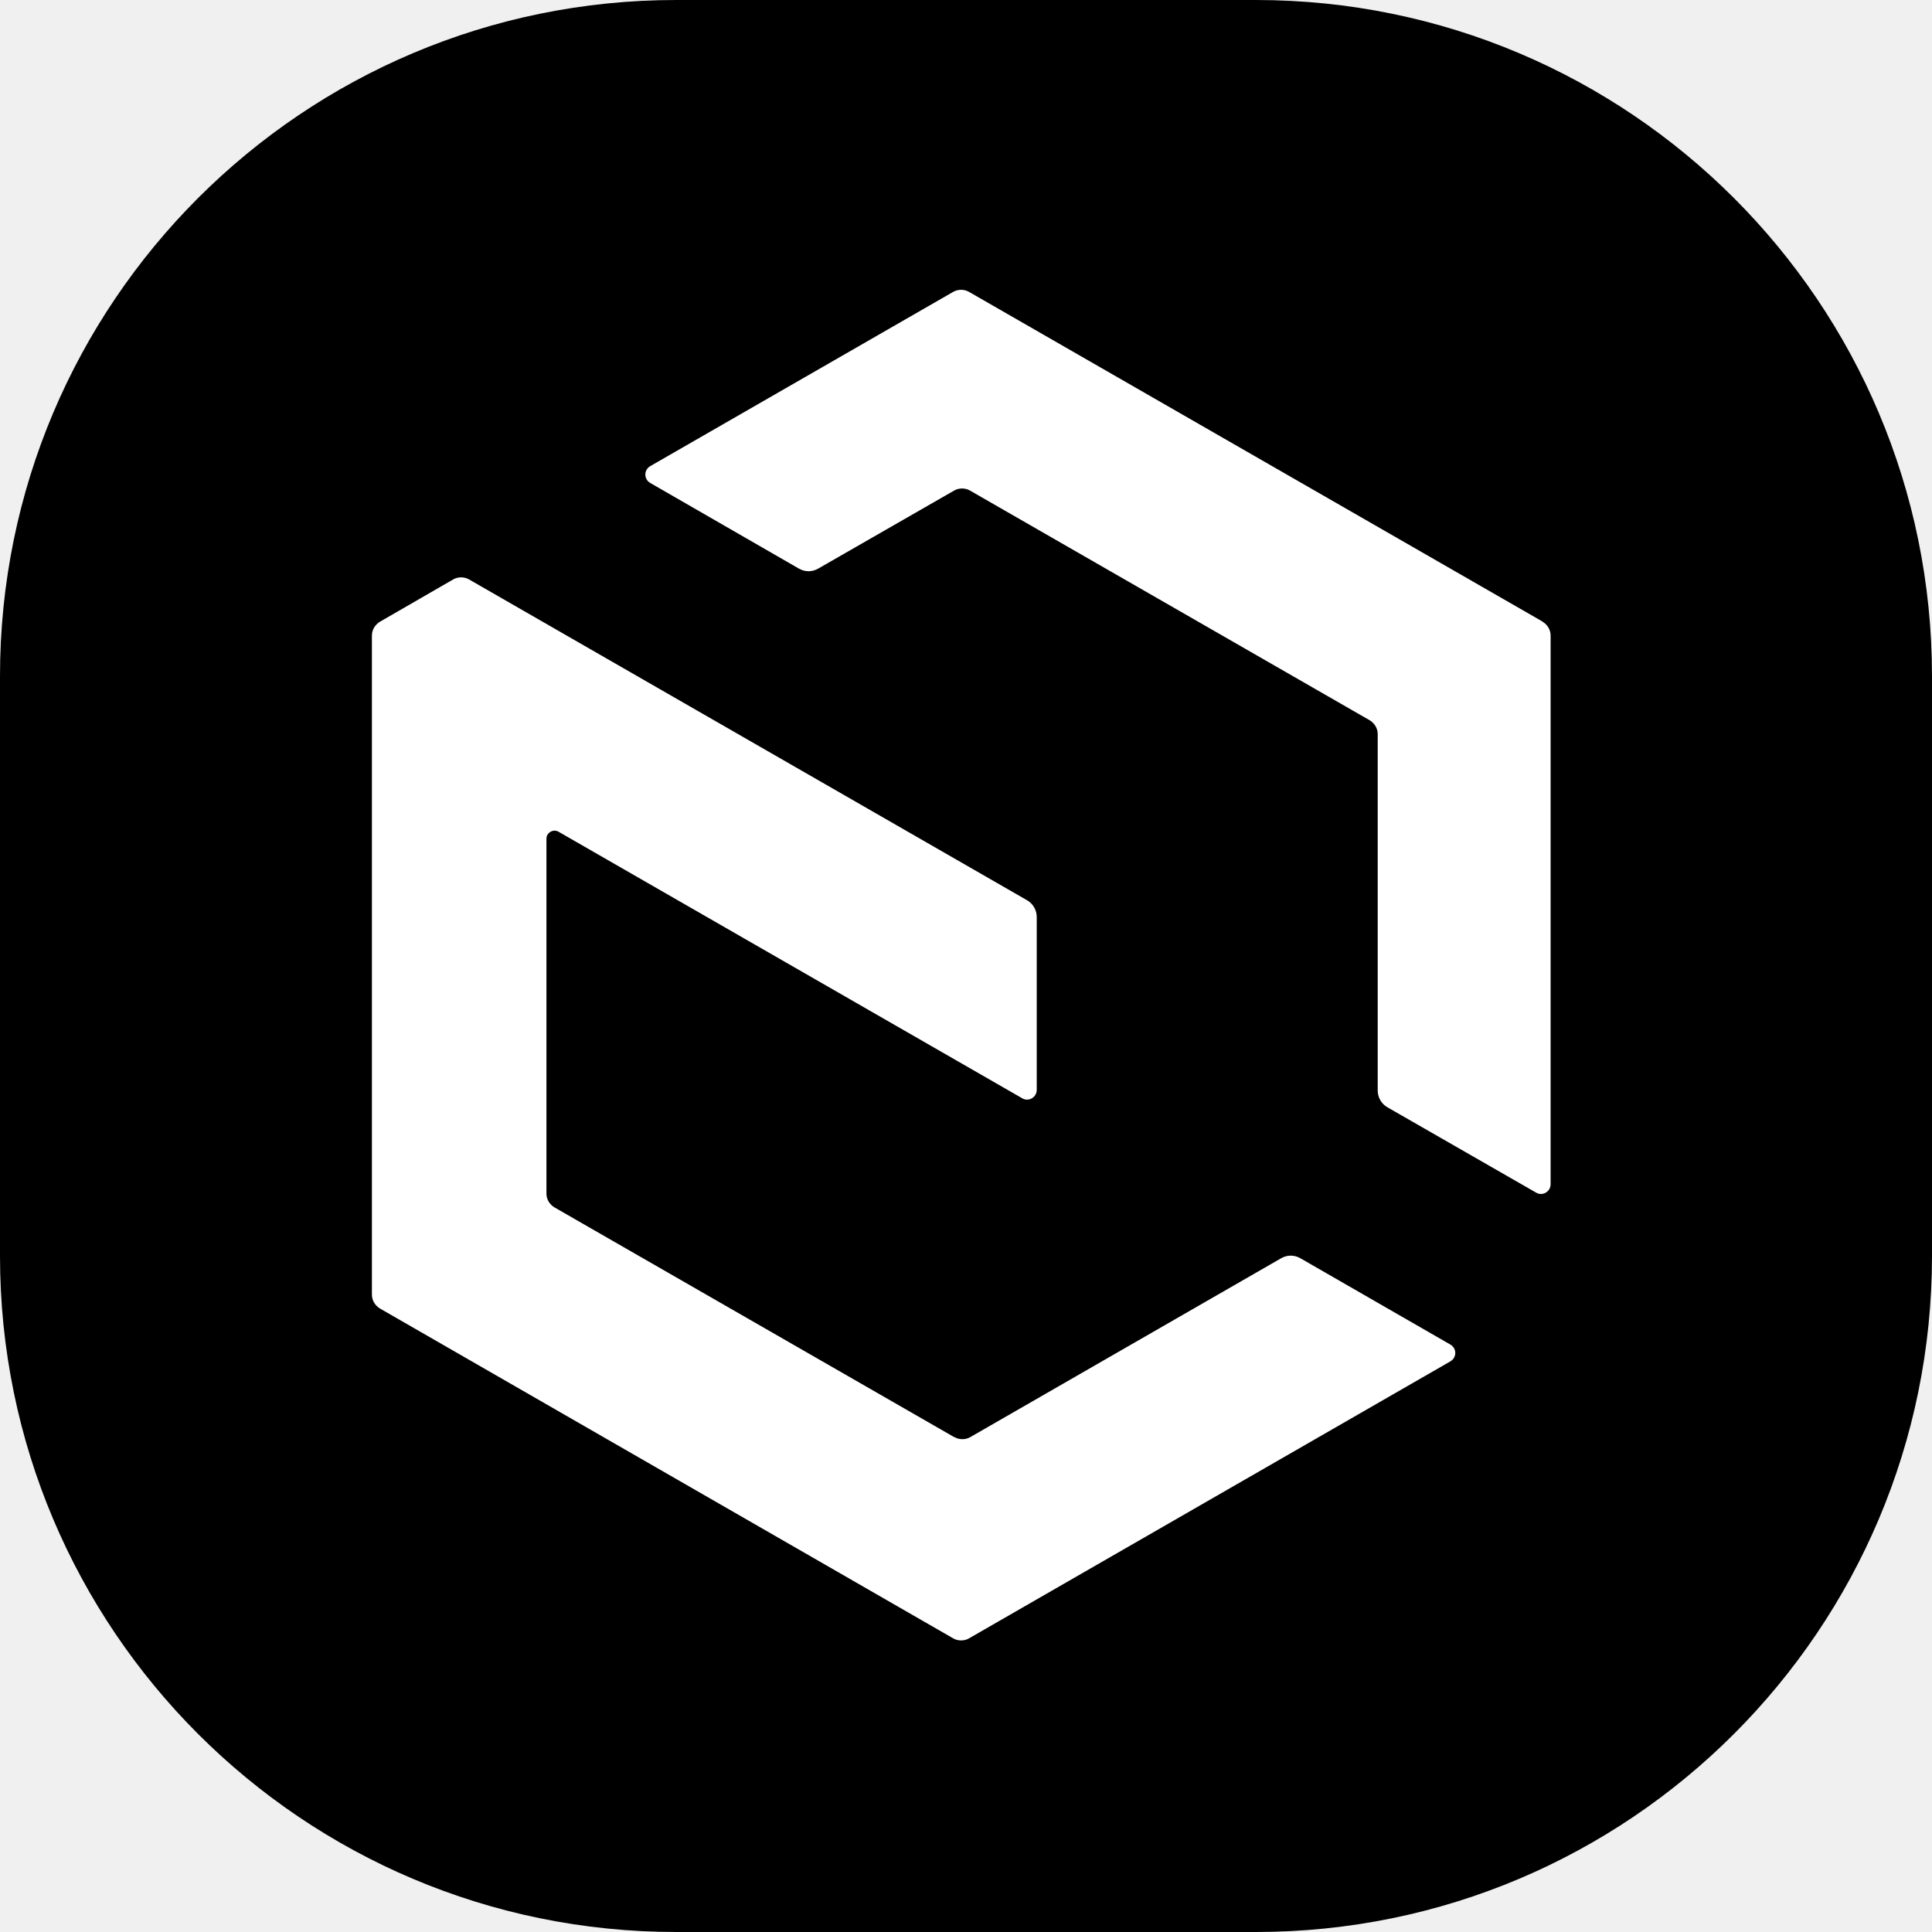
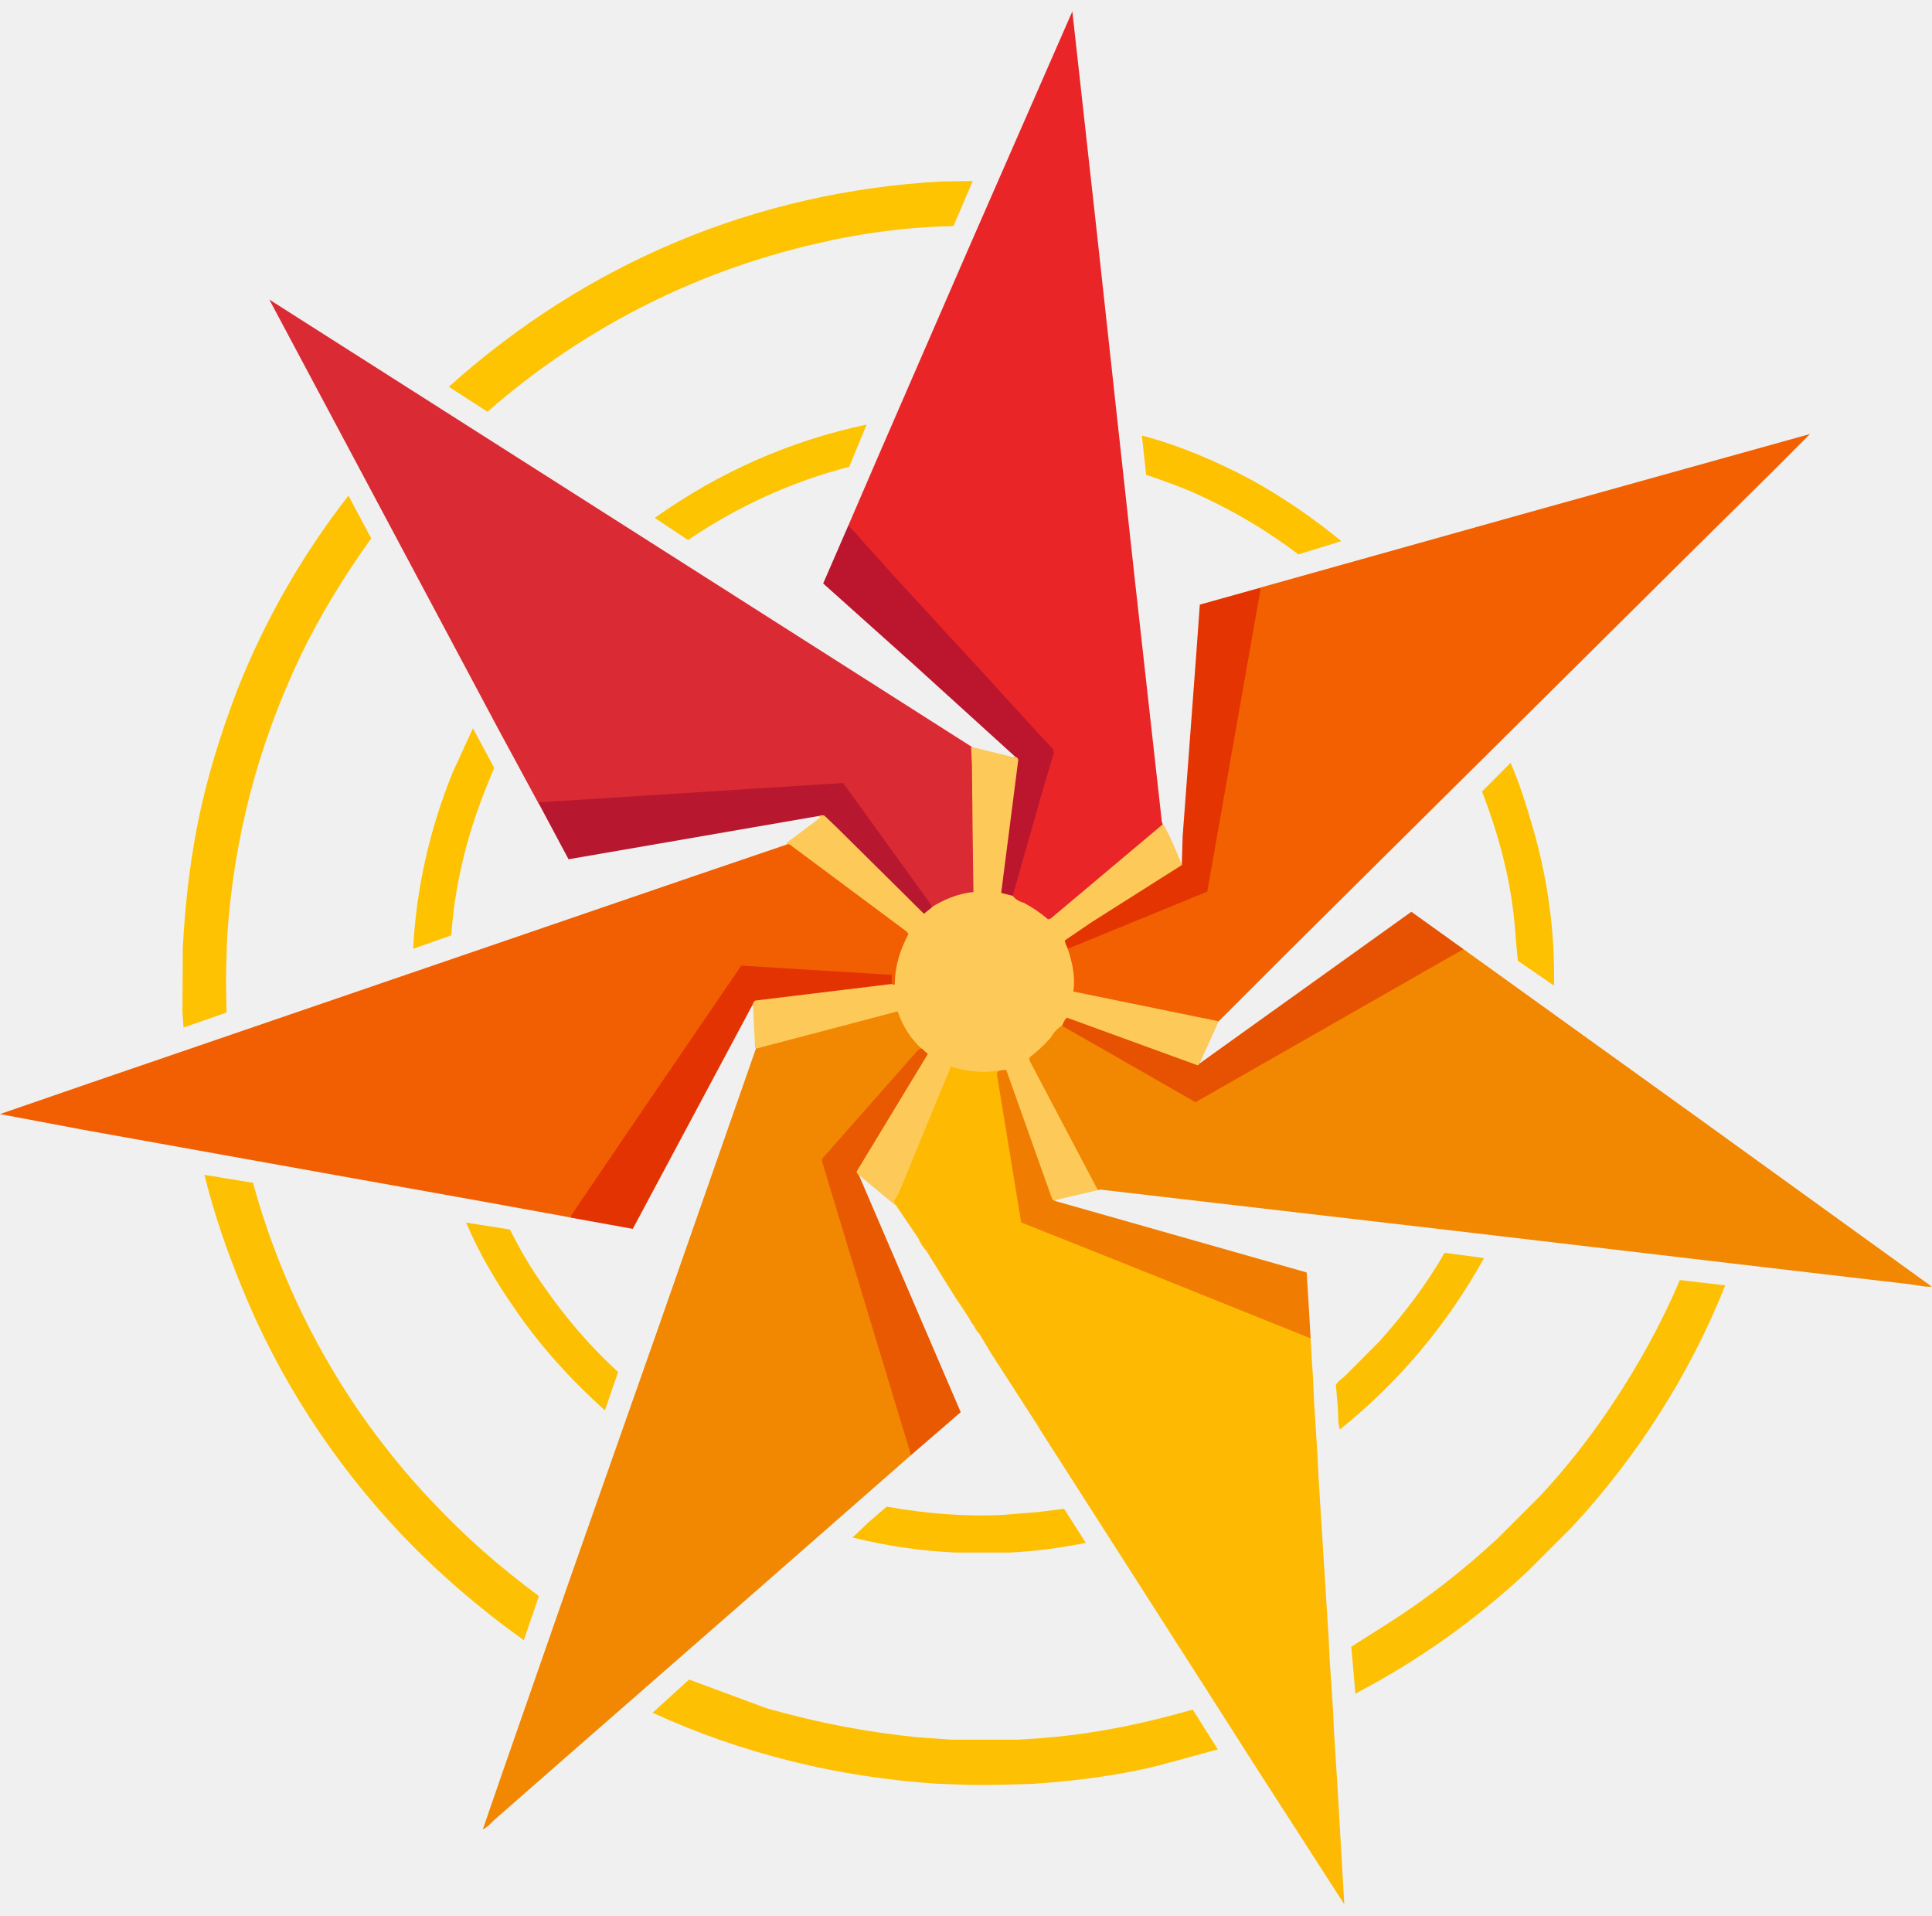
- <svg xmlns="http://www.w3.org/2000/svg" version="1.1" width="1000" height="1000">
-   <style>
-     #light-icon {
-       display: inline;
-     }
-     #dark-icon {
-       display: none;
-     }
- 
-     @media (prefers-color-scheme: dark) {
-       #light-icon {
-         display: none;
-       }
-       #dark-icon {
-         display: inline;
-       }
-     }
-   </style>
-   <g id="light-icon">
-     <svg version="1.1" width="1000" height="1000">
-       <g clip-path="url(#SvgjsClipPath1059)">
-         <rect width="1000" height="1000" fill="#000000" />
-         <g transform="matrix(5,0,0,5,192.5,150)">
-           <svg version="1.1" width="123" height="140">
-             <svg width="123" height="140" viewBox="0 0 123 140" fill="none">
-               <path d="M60.257 118.758L18.904 94.992C18.402 94.692 18.067 94.158 18.067 93.558V56.825C18.067 56.192 18.77 55.792 19.305 56.092L67.316 83.692C67.986 84.092 68.822 83.592 68.822 82.825V64.925C68.822 64.225 68.454 63.558 67.818 63.192L10.071 29.992C9.569 29.692 8.9 29.692 8.398 29.992L0.836 34.358C0.335 34.658 0 35.192 0 35.792V104.025C0 104.625 0.335 105.158 0.836 105.458L60.157 139.592C60.658 139.892 61.328 139.892 61.829 139.592L111.647 110.925C112.317 110.525 112.317 109.592 111.647 109.192L96.123 100.258C95.487 99.892 94.751 99.892 94.116 100.258L61.963 118.758C61.461 119.058 60.792 119.058 60.29 118.758H60.257Z" fill="white" />
-               <path d="M121.149 34.325L61.829 0.225C61.328 -0.075 60.658 -0.075 60.157 0.225L28.807 18.258C28.138 18.658 28.138 19.592 28.807 19.992L44.197 28.858C44.833 29.225 45.569 29.225 46.205 28.858L60.257 20.792C60.759 20.492 61.428 20.492 61.93 20.792L103.283 44.558C103.785 44.858 104.12 45.392 104.12 45.992V82.892C104.12 83.592 104.488 84.258 105.123 84.625L120.514 93.458C121.183 93.858 122.019 93.358 122.019 92.592V35.792C122.019 35.192 121.685 34.658 121.183 34.358L121.149 34.325Z" fill="white" />
-             </svg>
-           </svg>
+ <svg xmlns="http://www.w3.org/2000/svg" id="Layer_1" data-name="Layer 1" viewBox="0 0 117 116">
+   <g id="Generative_Object" data-name="Generative Object">
+     <g>
+       <path d="M73.75,105.93l-3.65.99c-2.51.62-5.03.92-7.6,1.1l-2.23.06h-1.53s-1.96-.07-1.96-.07c-5.96-.39-11.75-1.78-17.26-4.3l2.21-2.01,4.7,1.74c3.03.86,6.08,1.46,9.21,1.76l1.95.14h4.11s1.44-.1,1.44-.1c3.09-.24,6.09-.86,9.09-1.72l1.52,2.41Z" style="fill: #fec002;" />
+       <path d="M32.63,96.66l-.91,2.66c-2.75-1.98-5.24-4.12-7.51-6.52-4.07-4.33-7.32-9.33-9.56-14.84-.91-2.22-1.68-4.44-2.27-6.82l2.94.48c1.37,4.99,3.53,9.62,6.42,13.84,1.36,1.95,2.81,3.77,4.45,5.48,1.96,2.09,4.07,3.95,6.44,5.7Z" style="fill: #fec002;" />
+       <path d="M50.27,14.57c-7.73,1.62-14.82,5.17-20.75,10.36l-2.34-1.51c8.36-7.5,18.59-11.8,29.79-12.43l1.94-.03-1.17,2.73c-2.51.04-4.97.35-7.47.87Z" style="fill: #fec301;" />
+       <path d="M13.69,59.69l.03,1.62-2.61.91-.06-.97.02-3.87c.13-2.41.38-4.75.83-7.14.55-2.89,1.4-5.66,2.45-8.41,1.67-4.24,3.91-8.16,6.75-11.82l1.38,2.59c-1.65,2.3-3.07,4.62-4.28,7.11-2.6,5.48-4.07,11.12-4.45,17.14l-.06,2.05v.79Z" style="fill: #fec202;" />
+       <path d="M81.83,99.71l2.21-1.4c2.4-1.52,4.59-3.24,6.68-5.18l2.55-2.55c1.62-1.74,3.05-3.57,4.37-5.55,1.59-2.39,2.96-4.86,4.09-7.52l2.75.32c-2.16,5.41-5.3,10.32-9.24,14.59l-2.72,2.72c-3.13,2.93-6.59,5.4-10.44,7.41l-.11-1.28-.14-1.57Z" style="fill: #fec002;" />
+       <g>
+         <path d="M58.85,45.22l.14.09c.07,2.87.11,5.74.14,8.62l-.06.16c-.6.11-1.18.29-1.73.52-.3.2-.61.32-.91.35-.1,0-.17-.06-.21-.18l-5.23-7.21-18.26,1.16-.11-.07-2.5-4.62-13.81-25.9,27.96,17.8,14.59,9.29Z" style="fill: #da2a34;" />
+         <path d="M73.81,61.83l-.11.11-8.64-1.77-.15-.1c.03-.6-.02-1.19-.14-1.77-.13-.32-.17-.6-.11-.87v-.14s8.32-3.41,8.32-3.41l3.2-18.19.11-.1,15.88-4.45,17.44-4.86-2.1,2.11-5.26,5.2-9.08,9.01-8.18,8.11-7.27,7.21-3.9,3.9Z" style="fill: #f26002;" />
+         <path d="M55.83,63.49l-.05.14c-1.99,2.17-3.94,4.38-5.86,6.63l5.34,17.69-.09.16-9.07,7.95-11.12,9.72-5,4.38c-.25.22-.4.45-.74.61l1.19-3.45,4.26-12.22,5.13-14.57,5.96-17.04.03-.09c2.8-.77,5.63-1.52,8.48-2.26l.18.02c.31.78.74,1.48,1.3,2.09l.07.25Z" style="fill: #f28702;" />
+         <path d="M60.52,64.82v.31s1.44,8.79,1.44,8.79l17.34,6.95.07.17.07,1.27.08,1.19.06,1.4.21,3.27.06,1.3.61,9.69.06,1.3.21,3.13.06,1.36.21,3.27.07,1.23.34,5.86-5.56-8.63-2.8-4.39-10.07-15.73c-.06-.21-.18-.4-.34-.55l-1.18-1.83-1.42-2.2-.72-1.2-.36-.55c-.12-.08-.18-.26-.26-.38-.18-.41-.46-.83-.76-1.15l-1.83-2.94c-.19-.24-.35-.5-.49-.77l-1.35-1.99-.23-.3.41-.78,3-7.29.13-.14c.89.25,1.79.33,2.7.24l.25.1Z" style="fill: #feb903;" />
+         <path d="M61.48,45.82c.19-.21.27.02.31.23l-1.02,7.91c.29.03.47.12.54.28.8.29,1.54.69,2.17,1.33l4.17-3.53,2.71-2.26c.51.82.85,1.7,1.22,2.61l.03.14c-2.36,1.46-4.68,2.95-6.96,4.47.08.19.08.34.01.45.28.83.47,1.69.34,2.59l8.8,1.8-1.16,2.58c.18.17,0,.23-.22.21l-7.74-2.83c-.1.04-.17.13-.21.29l-.17.03c-.47.77-1.06,1.45-1.88,1.97l4.19,7.95-2.58.6c-.06.01-.1.04-.12.09-.13.19-.28.04-.36-.13l-2.72-7.66c-.16,0-.27-.03-.33-.12-.95.17-1.92.07-2.91-.24l-.87,2.09-2.01,4.89c-.17.42-.31.8-.58,1.16l.11.28-2.12-1.76c0-.06-.08-.06-.09,0-.24.08-.32-.18-.28-.4l4.23-6.98c-.16-.13-.22-.25-.18-.37-.65-.6-1.13-1.35-1.44-2.25l-5.62,1.48-2.55.67c-.17.04-.31.11-.46.08l-.08-1.55-.04-.88c0-.08-.03-.16-.08-.2-.21-.16,0-.33.2-.4l8.14-.99.1.12s.06-.01.07-.03c-.04-1.05.26-2.06.82-2.98l-6.61-4.92c-.25-.19-.44-.36-.69-.46.14-.25.42-.39.66-.58l1.47-1.11c-.07-.05-.12-.04-.15-.06-.04-.26.29-.21.47-.09l5.89,5.8c.18-.17.34-.23.48-.18.76-.49,1.6-.84,2.57-.95l-.05-3.71-.04-3.93-.05-1.15,2.52.62.11-.03Z" style="fill: #fdca59;" />
+         <path d="M63.93,72.73l15.2,4.32.14,2.24.1,1.75-10.58-4.25-6.95-2.77-1.45-8.86c-.03-.19-.01-.28.14-.33.13-.02.26-.05.41-.04l2.74,7.71c.06.17.14.2.26.24Z" style="fill: #f07d02;" />
+         <path d="M55.83,63.49l.36.33-4.32,7.13c.04.12.14.23.18.29l6.13,14.27-3.01,2.6-5.34-17.63c-.09-.29-.04-.32.15-.53l5.58-6.33c.09-.1.18-.13.27-.13Z" style="fill: #e85902;" />
+         <path d="M56.42,54.96l-.47.37-1.4-1.39-3.87-3.83-.73-.7c-.09-.09-.29-.02-.37,0l-15.15,2.62-1.81-3.39s0-.06.05-.06l18.39-1.17,5.26,7.28c.07.1.1.16.1.25Z" style="fill: #b8182f;" />
+         <path d="M76.29,35.61c.05.11.03.19,0,.34l-3.18,18.04-8.45,3.46c-.05-.16-.17-.31-.17-.51l1.65-1.12,5.43-3.44.05-1.74.81-10.84.23-3.19,3.62-1.01Z" style="fill: #e43402;" />
+         <path d="M58.7,79.84l-.76-1.15s.14.05.18.11l.48.73c.07.11.12.2.1.32Z" style="fill: #fdc004;" />
+         <path d="M56.11,75.75c-.21-.22-.39-.48-.49-.77.18.26.32.51.49.77Z" style="fill: #fdc004;" />
+         <path d="M59.32,80.77c-.17-.14-.29-.34-.36-.55.21.13.24.36.36.55Z" style="fill: #fdc004;" />
+         <g>
+           <path d="M70.37,49.78l.04.14-6.77,5.69-.17.06c-.45-.39-.94-.72-1.46-1-.31-.09-.54-.23-.69-.44l-.12-.08c.83-2.9,1.65-5.79,2.46-8.67-4.1-4.49-8.2-8.98-12.28-13.48l.03-.26,1.76-4.08,5.46-12.56,6.31-14.41,1.52,13.71,1.11,10.16,1.17,10.68,1.62,14.52Z" style="fill: #e92527;" />
+           <path d="M61.31,54.24l-.68-.17,1.03-8.02c.02-.15-.11-.2-.18-.23l-6.19-5.62-5.44-4.87,1.55-3.57c.06.22.26.35.41.52l.5.58.87.94.5.57.67.74.64.7.81.87.7.77.64.7.74.8.74.8.77.84.71.77.67.74.77.84.74.81.64.7.75.8c.09.09.18.24.14.37l-.74,2.49-1.74,6.13Z" style="fill: #bc162f;" />
+         </g>
+         <g>
+           <path d="M66.63,72.04h-.16s-4.12-7.82-4.12-7.82l-.02-.18c.48-.36.92-.77,1.31-1.22.18-.32.4-.55.66-.71l.11-.09,7.98,4.57,16.05-9.17.18.05,14.35,10.32,14.02,10.12c-.47.03-.84-.09-1.28-.14l-8.29-.97-19.3-2.27-21.5-2.5Z" style="fill: #f28701;" />
+           <path d="M47.59,51.18c.12-.1.25-.07.4.08l6.92,5.15.1.15c-.5.96-.82,1.94-.82,3.04-.06.04-.12.03-.18-.02-.13-.01-.18-.15-.14-.43l-8.92-.55c-3.45,5.03-6.86,10.05-10.24,15.07l-.15.05-5.95-1.08-8.99-1.61-14.58-2.62-5.04-.95,5.36-1.85,36.49-12.5,5.73-1.95Z" style="fill: #f25e02;" />
+           <path d="M88.63,57.47l-16.23,9.27-8.09-4.63c.09-.14.12-.34.3-.49l7.9,2.88c.07.03.12-.08.13-.1l12.83-9.19,3.14,2.25Z" style="fill: #e65202;" />
+           <path d="M54.01,59.58l-8.23,1c-.14.02-.18.2-.21.27l-7.25,13.56-3.76-.68c.02-.08.05-.16.11-.25l3.6-5.31,6.62-9.7,9.11.56v.55Z" style="fill: #e43302;" />
        </g>
      </g>
-       <defs>
-         <clipPath id="SvgjsClipPath1059">
-           <rect width="1000" height="1000" x="0" y="0" rx="350" ry="350" />
-         </clipPath>
-       </defs>
-     </svg>
-   </g>
-   <g id="dark-icon">
-     <svg version="1.1" width="1000" height="1000">
-       <g clip-path="url(#SvgjsClipPath1060)">
-         <rect width="1000" height="1000" fill="#000000" />
-         <g transform="matrix(5,0,0,5,192.5,150)">
-           <svg version="1.1" width="123" height="140">
-             <svg width="123" height="140" viewBox="0 0 123 140" fill="none">
-               <path d="M60.257 118.758L18.904 94.992C18.402 94.692 18.067 94.158 18.067 93.558V56.825C18.067 56.192 18.77 55.792 19.305 56.092L67.316 83.692C67.986 84.092 68.822 83.592 68.822 82.825V64.925C68.822 64.225 68.454 63.558 67.818 63.192L10.071 29.992C9.569 29.692 8.9 29.692 8.398 29.992L0.836 34.358C0.335 34.658 0 35.192 0 35.792V104.025C0 104.625 0.335 105.158 0.836 105.458L60.157 139.592C60.658 139.892 61.328 139.892 61.829 139.592L111.647 110.925C112.317 110.525 112.317 109.592 111.647 109.192L96.123 100.258C95.487 99.892 94.751 99.892 94.116 100.258L61.963 118.758C61.461 119.058 60.792 119.058 60.29 118.758H60.257Z" fill="white" />
-               <path d="M121.149 34.325L61.829 0.225C61.328 -0.075 60.658 -0.075 60.157 0.225L28.807 18.258C28.138 18.658 28.138 19.592 28.807 19.992L44.197 28.858C44.833 29.225 45.569 29.225 46.205 28.858L60.257 20.792C60.759 20.492 61.428 20.492 61.93 20.792L103.283 44.558C103.785 44.858 104.12 45.392 104.12 45.992V82.892C104.12 83.592 104.488 84.258 105.123 84.625L120.514 93.458C121.183 93.858 122.019 93.358 122.019 92.592V35.792C122.019 35.192 121.685 34.658 121.183 34.358L121.149 34.325Z" fill="white" />
-             </svg>
-           </svg>
-         </g>
-       </g>
-       <defs>
-         <clipPath id="SvgjsClipPath1060">
-           <rect width="1000" height="1000" x="0" y="0" rx="350" ry="350" />
-         </clipPath>
-       </defs>
-     </svg>
+       <path d="M65.78,93.42c-1.57.31-3.06.51-4.61.59h-3.33c-2.1-.1-4.13-.4-6.21-.91l1.01-.96,1.06-.91c2.32.41,4.66.62,7.02.5l2.12-.17,1.6-.2,1.32,2.07Z" style="fill: #febf01;" />
+       <path d="M37.43,83.09l-.8,2.31c-2.04-1.84-3.87-3.84-5.42-6.1-1.16-1.67-2.17-3.35-2.98-5.27l2.65.42c.61,1.2,1.23,2.3,2.01,3.38,1.32,1.91,2.78,3.63,4.55,5.26Z" style="fill: #fdbf02;" />
+       <path d="M51.44,28.26c-3.51.91-6.77,2.4-9.77,4.44l-2.02-1.34c3.9-2.77,8.18-4.67,12.83-5.65l-1.05,2.55Z" style="fill: #fdc401;" />
+       <path d="M91.92,58.17l-.11-1.14-.06-.75c-.22-2.88-.96-5.66-2-8.35l1.73-1.74c.6,1.39,1,2.73,1.41,4.14.85,3.03,1.28,6.13,1.22,9.35l-2.2-1.51Z" style="fill: #fdc102;" />
+       <path d="M81.22,32.77l-2.59.8c-1.82-1.38-3.72-2.52-5.78-3.48-1.13-.54-2.24-.93-3.44-1.34l-.26-2.38c2.37.63,4.53,1.57,6.66,2.7,1.9,1.06,3.64,2.24,5.42,3.7Z" style="fill: #fec201;" />
+       <path d="M81.02,85.25l-.12-1.4c.14-.24.39-.37.58-.56l2.07-2.08c1.48-1.67,2.81-3.38,3.93-5.35l2.39.32c-2.25,4.05-5.15,7.5-8.73,10.38-.14-.42-.08-.86-.12-1.3Z" style="fill: #fdbf02;" />
+       <path d="M27.32,56.64l-2.3.81c.19-3.7,1.01-7.26,2.39-10.67l1.23-2.68,1.29,2.4c-.68,1.6-1.27,3.16-1.71,4.83-.46,1.75-.77,3.47-.89,5.31Z" style="fill: #fec201;" />
+       <path d="M62.98,86.55l-.34-.55c.2.1.36.32.34.55Z" style="fill: #fdc004;" />
+     </g>
  </g>
</svg>
